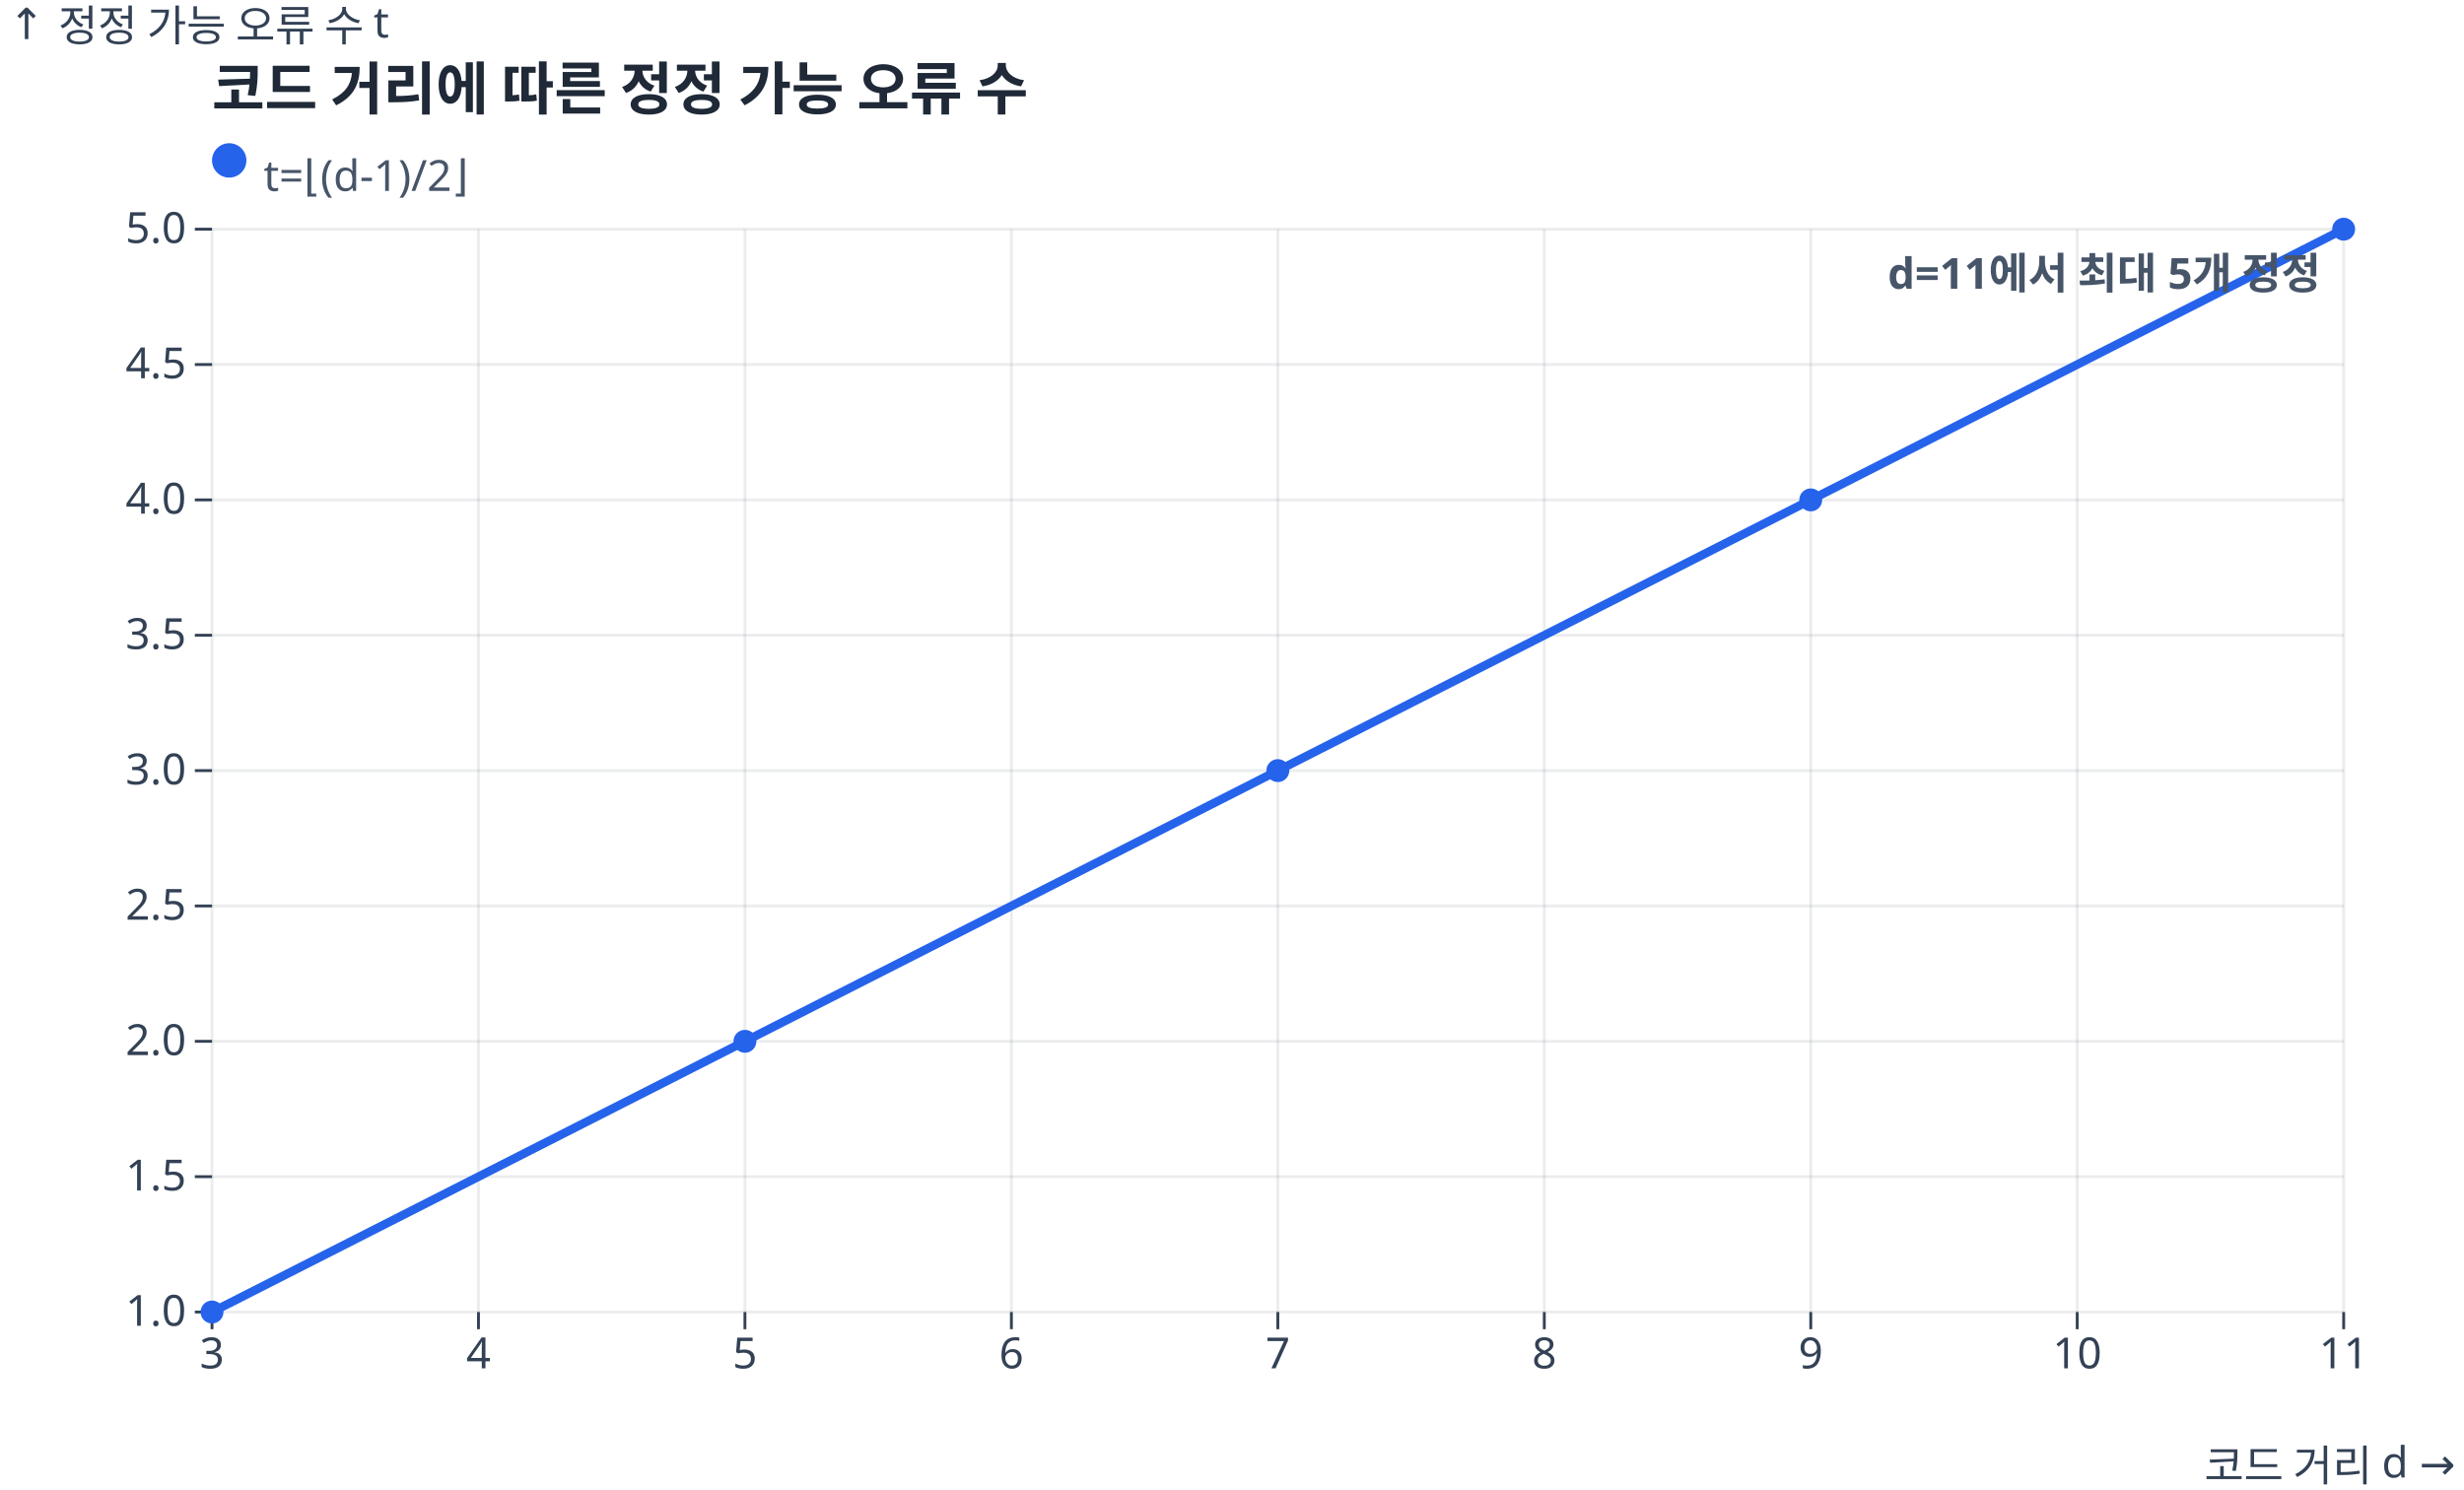
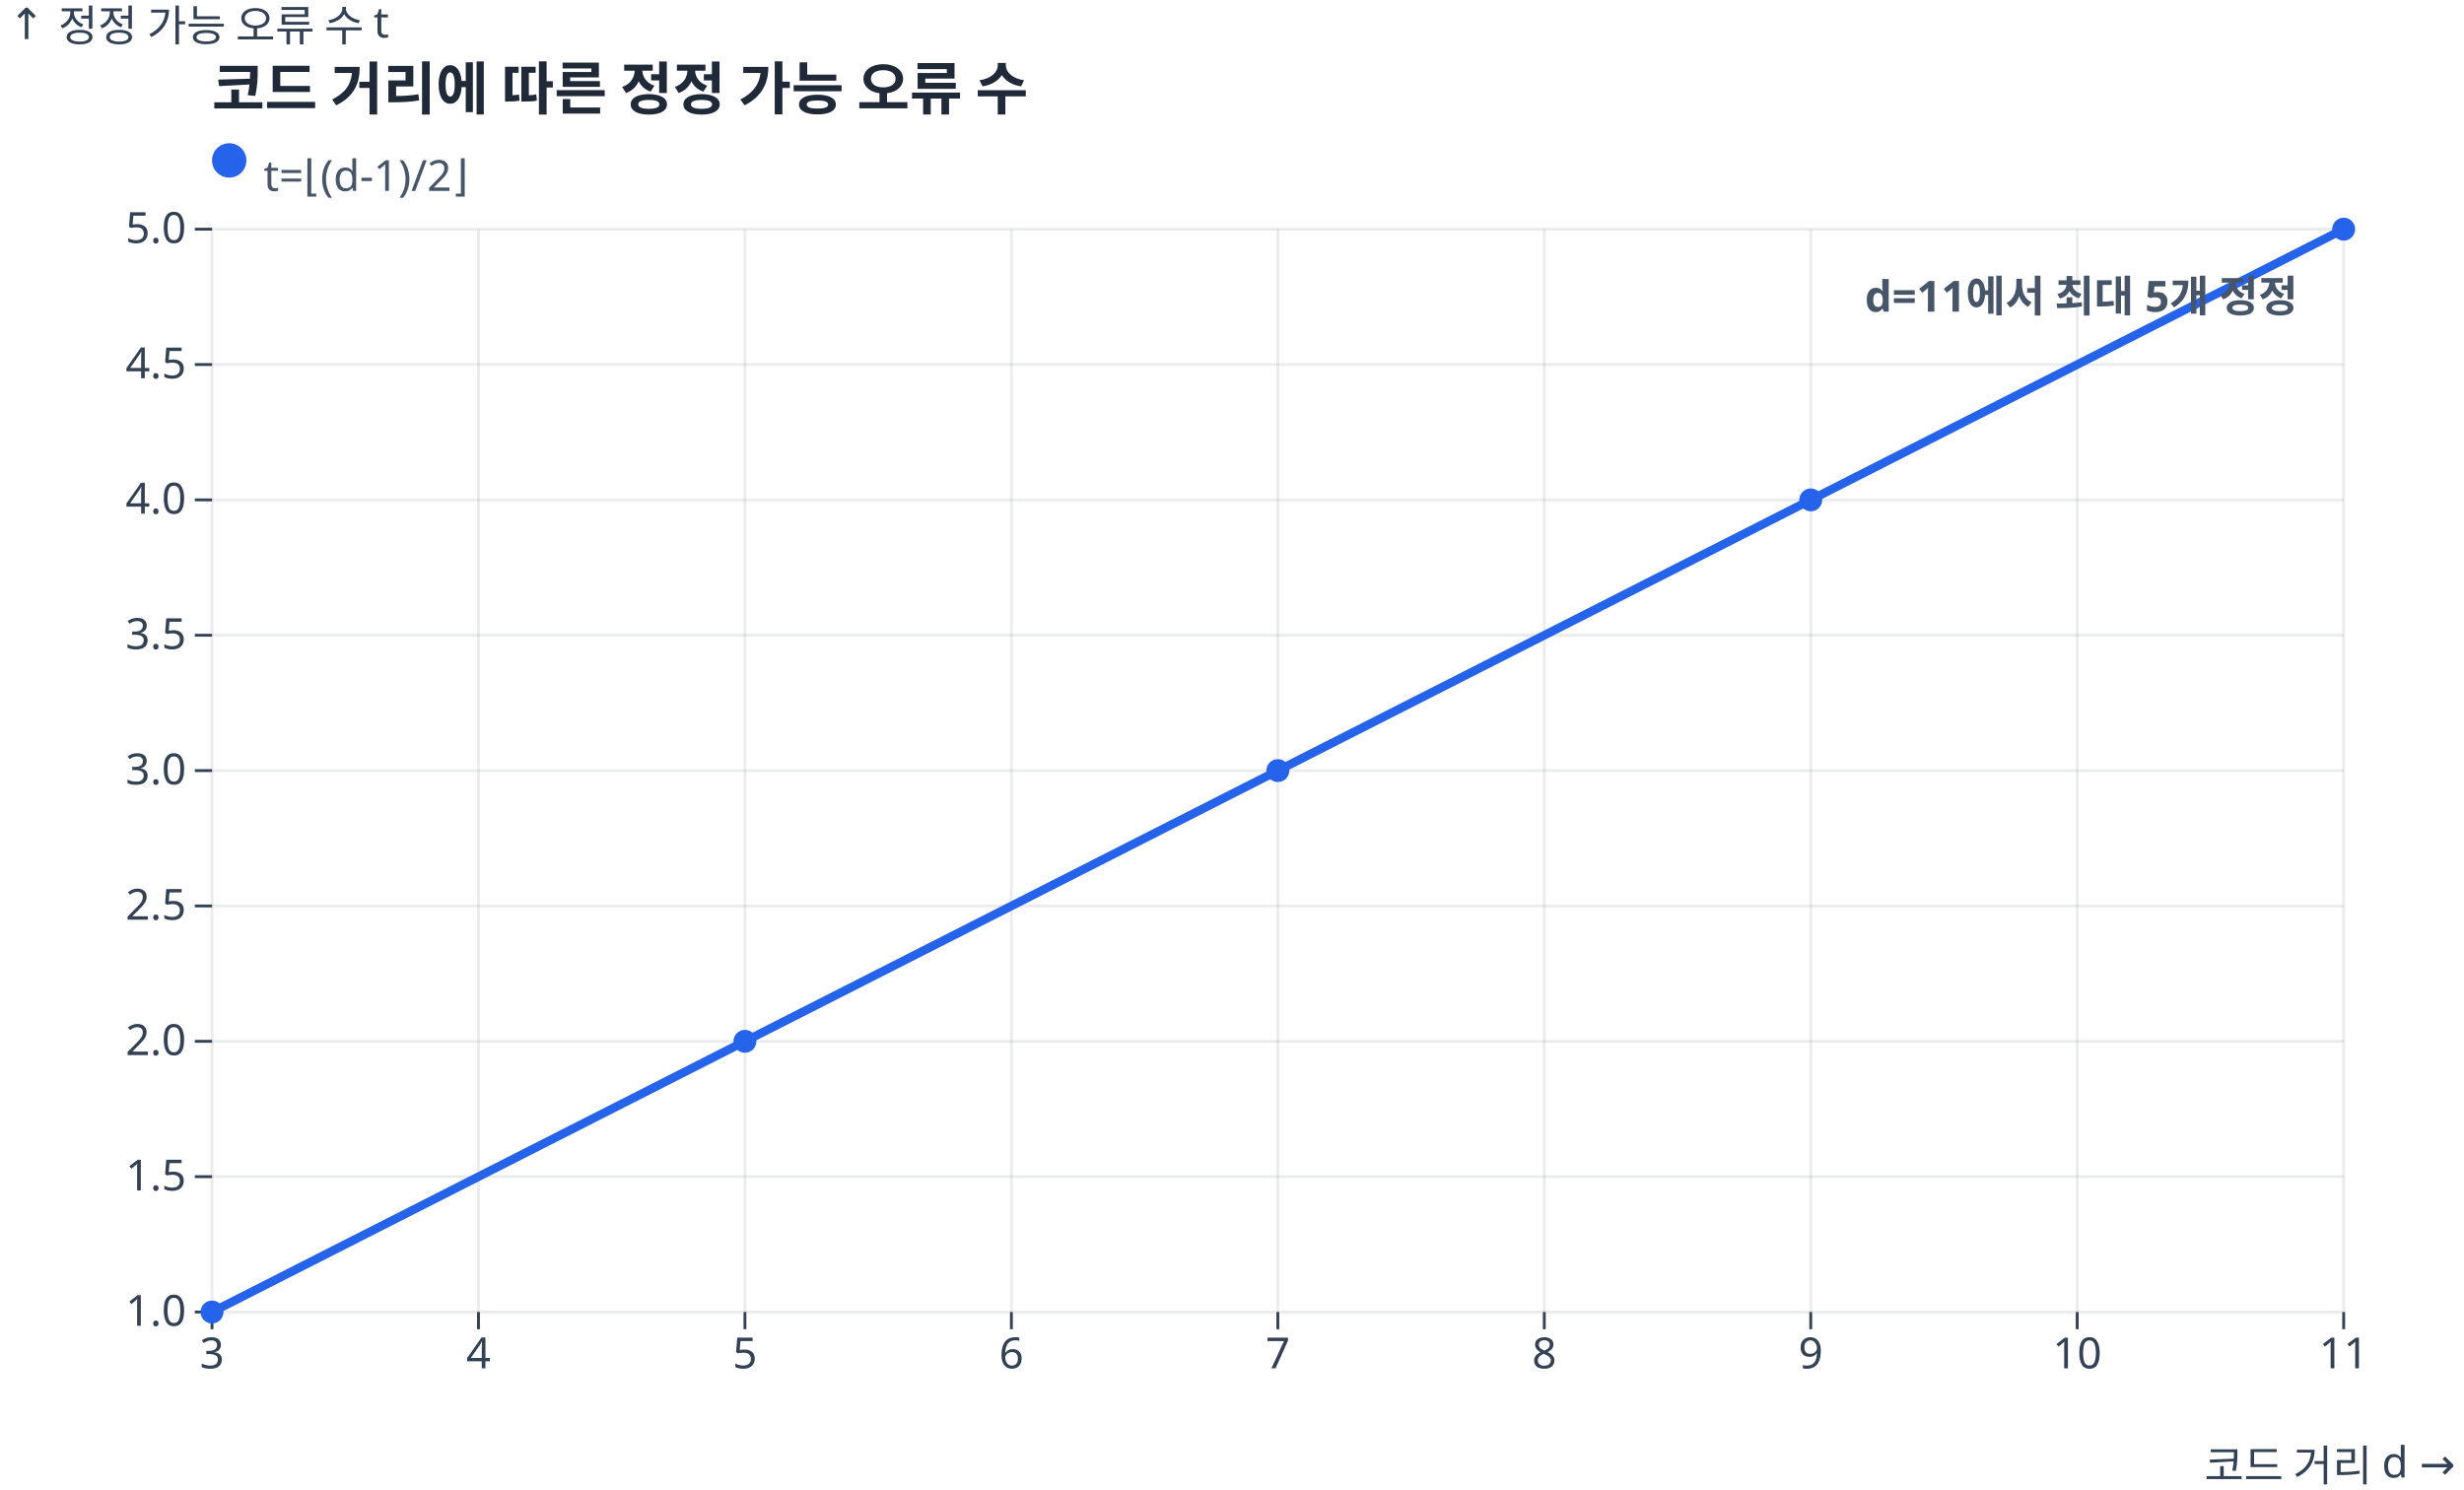
- <svg xmlns="http://www.w3.org/2000/svg" class="plot-d6a7b5" fill="currentColor" font-family="system-ui, sans-serif" font-size="10" text-anchor="middle" width="860" height="520" viewBox="0 0 860 520" style="background: rgb(248, 250, 252); color: rgb(51, 65, 85); font-family: system-ui, sans-serif; font-size: 15px;" role="img" aria-label="코드 거리에 따른 정정 가능 오류 수: t=⌊(d-1)/2⌋ 계열 차트">
-   <style>:where(.plot-d6a7b5) {
-   --plot-background: white;
-   display: block;
-   height: auto;
-   height: intrinsic;
-   max-width: 100%;
- }
- :where(.plot-d6a7b5 text),
- :where(.plot-d6a7b5 tspan) {
-   white-space: pre;
- }</style>
+ <svg xmlns="http://www.w3.org/2000/svg" class="plot-d6a7b5" fill="currentColor" font-family="system-ui, sans-serif" font-size="10" text-anchor="middle" width="860" height="520" viewBox="0 0 860 520" style="     background: rgb(248, 250, 252);     color: rgb(51, 65, 85);     font-family: system-ui, sans-serif;     font-size: 15px;   " role="img" aria-label="코드 거리에 따른 정정 가능 오류 수: t=⌊(d-1)/2⌋ 계열 차트">
+   <style>
+     :where(.plot-d6a7b5) {
+       --plot-background: white;
+       display: block;
+       height: auto;
+       height: intrinsic;
+       max-width: 100%;
+     }
+     :where(.plot-d6a7b5 text),
+     :where(.plot-d6a7b5 tspan) {
+       white-space: pre;
+     }
+   </style>
  <g aria-label="y-grid" aria-hidden="true" stroke="currentColor" stroke-opacity="0.1">
    <line x1="74" x2="818" y1="458" y2="458" />
    <line x1="74" x2="818" y1="410.75" y2="410.75" />
    <line x1="74" x2="818" y1="363.5" y2="363.5" />
    <line x1="74" x2="818" y1="316.25" y2="316.25" />
    <line x1="74" x2="818" y1="269" y2="269" />
    <line x1="74" x2="818" y1="221.75" y2="221.75" />
    <line x1="74" x2="818" y1="174.5" y2="174.5" />
    <line x1="74" x2="818" y1="127.25" y2="127.25" />
    <line x1="74" x2="818" y1="80" y2="80" />
  </g>
  <g aria-label="y-axis tick" aria-hidden="true" fill="none" stroke="currentColor">
    <path transform="translate(74,458)" d="M0,0L-6,0" />
    <path transform="translate(74,410.75)" d="M0,0L-6,0" />
    <path transform="translate(74,363.5)" d="M0,0L-6,0" />
    <path transform="translate(74,316.25)" d="M0,0L-6,0" />
    <path transform="translate(74,269)" d="M0,0L-6,0" />
    <path transform="translate(74,221.75)" d="M0,0L-6,0" />
    <path transform="translate(74,174.5)" d="M0,0L-6,0" />
    <path transform="translate(74,127.25)" d="M0,0L-6,0" />
    <path transform="translate(74,80)" d="M0,0L-6,0" />
  </g>
  <g aria-label="y-axis tick label" text-anchor="end" font-variant="tabular-nums" transform="translate(-9,0)">
    <text y="0.32em" transform="translate(74,458)">1.0</text>
    <text y="0.32em" transform="translate(74,410.75)">1.5</text>
    <text y="0.32em" transform="translate(74,363.5)">2.0</text>
    <text y="0.32em" transform="translate(74,316.25)">2.5</text>
    <text y="0.32em" transform="translate(74,269)">3.0</text>
    <text y="0.32em" transform="translate(74,221.75)">3.5</text>
    <text y="0.32em" transform="translate(74,174.5)">4.0</text>
    <text y="0.32em" transform="translate(74,127.25)">4.5</text>
    <text y="0.32em" transform="translate(74,80)">5.0</text>
  </g>
  <g aria-label="y-axis label" text-anchor="start" transform="translate(-71,-77)">
    <text y="0.71em" transform="translate(74,80)">↑ 정정 가능 오류 수 t</text>
  </g>
  <g aria-label="x-grid" aria-hidden="true" stroke="currentColor" stroke-opacity="0.1">
    <line x1="74" x2="74" y1="80" y2="458" />
    <line x1="167" x2="167" y1="80" y2="458" />
    <line x1="260" x2="260" y1="80" y2="458" />
    <line x1="353" x2="353" y1="80" y2="458" />
    <line x1="446" x2="446" y1="80" y2="458" />
    <line x1="539" x2="539" y1="80" y2="458" />
    <line x1="632" x2="632" y1="80" y2="458" />
    <line x1="725" x2="725" y1="80" y2="458" />
    <line x1="818" x2="818" y1="80" y2="458" />
  </g>
  <g aria-label="x-axis tick" aria-hidden="true" fill="none" stroke="currentColor">
    <path transform="translate(74,458)" d="M0,0L0,6" />
    <path transform="translate(167,458)" d="M0,0L0,6" />
    <path transform="translate(260,458)" d="M0,0L0,6" />
    <path transform="translate(353,458)" d="M0,0L0,6" />
    <path transform="translate(446,458)" d="M0,0L0,6" />
    <path transform="translate(539,458)" d="M0,0L0,6" />
    <path transform="translate(632,458)" d="M0,0L0,6" />
    <path transform="translate(725,458)" d="M0,0L0,6" />
    <path transform="translate(818,458)" d="M0,0L0,6" />
  </g>
  <g aria-label="x-axis tick label" font-variant="tabular-nums" transform="translate(0,9)">
    <text y="0.71em" transform="translate(74,458)">3</text>
    <text y="0.71em" transform="translate(167,458)">4</text>
    <text y="0.71em" transform="translate(260,458)">5</text>
    <text y="0.71em" transform="translate(353,458)">6</text>
    <text y="0.71em" transform="translate(446,458)">7</text>
    <text y="0.71em" transform="translate(539,458)">8</text>
    <text y="0.71em" transform="translate(632,458)">9</text>
    <text y="0.71em" transform="translate(725,458)">10</text>
    <text y="0.71em" transform="translate(818,458)">11</text>
  </g>
  <g aria-label="x-axis label" text-anchor="end" transform="translate(39,59)">
    <text transform="translate(818,458)">코드 거리 d →</text>
  </g>
  <g aria-label="text" fill="#1f2937" text-anchor="start" font-size="20" font-weight="700" transform="translate(0,-56)">
-     <text y="0.71em" transform="translate(74,80)">코드 거리에 따른 정정 가능 오류 수</text>
+     <text y="0.71em" transform="translate(74,80)">
+       코드 거리에 따른 정정 가능 오류 수
+     </text>
  </g>
  <g aria-label="dot" fill="#2563eb" transform="translate(6,-24)">
    <circle cx="74" cy="80" r="6" />
  </g>
  <g aria-label="text" fill="#475569" text-anchor="start" transform="translate(18,-24)">
    <text y="0.71em" transform="translate(74,80)">t=⌊(d-1)/2⌋</text>
  </g>
  <g aria-label="line" fill="none" stroke-width="3" stroke-linejoin="round" stroke-linecap="round">
    <path stroke="#2563eb" d="M74,458L260,363.5L446,269L632,174.5L818,80" />
  </g>
  <g aria-label="dot">
    <circle cx="74" cy="458" r="4" fill="#2563eb" />
    <circle cx="260" cy="363.5" r="4" fill="#2563eb" />
    <circle cx="446" cy="269" r="4" fill="#2563eb" />
    <circle cx="632" cy="174.5" r="4" fill="#2563eb" />
    <circle cx="818" cy="80" r="4" fill="#2563eb" />
  </g>
-   <g aria-label="text" fill="#475569" text-anchor="end" font-weight="600" transform="translate(-8,16)">
+   <g aria-label="text" fill="#475569" text-anchor="end" font-weight="600" transform="translate(-16,24)">
    <text y="0.32em" transform="translate(818,80)">d=11에서 최대 5개 정정</text>
  </g>
</svg>
